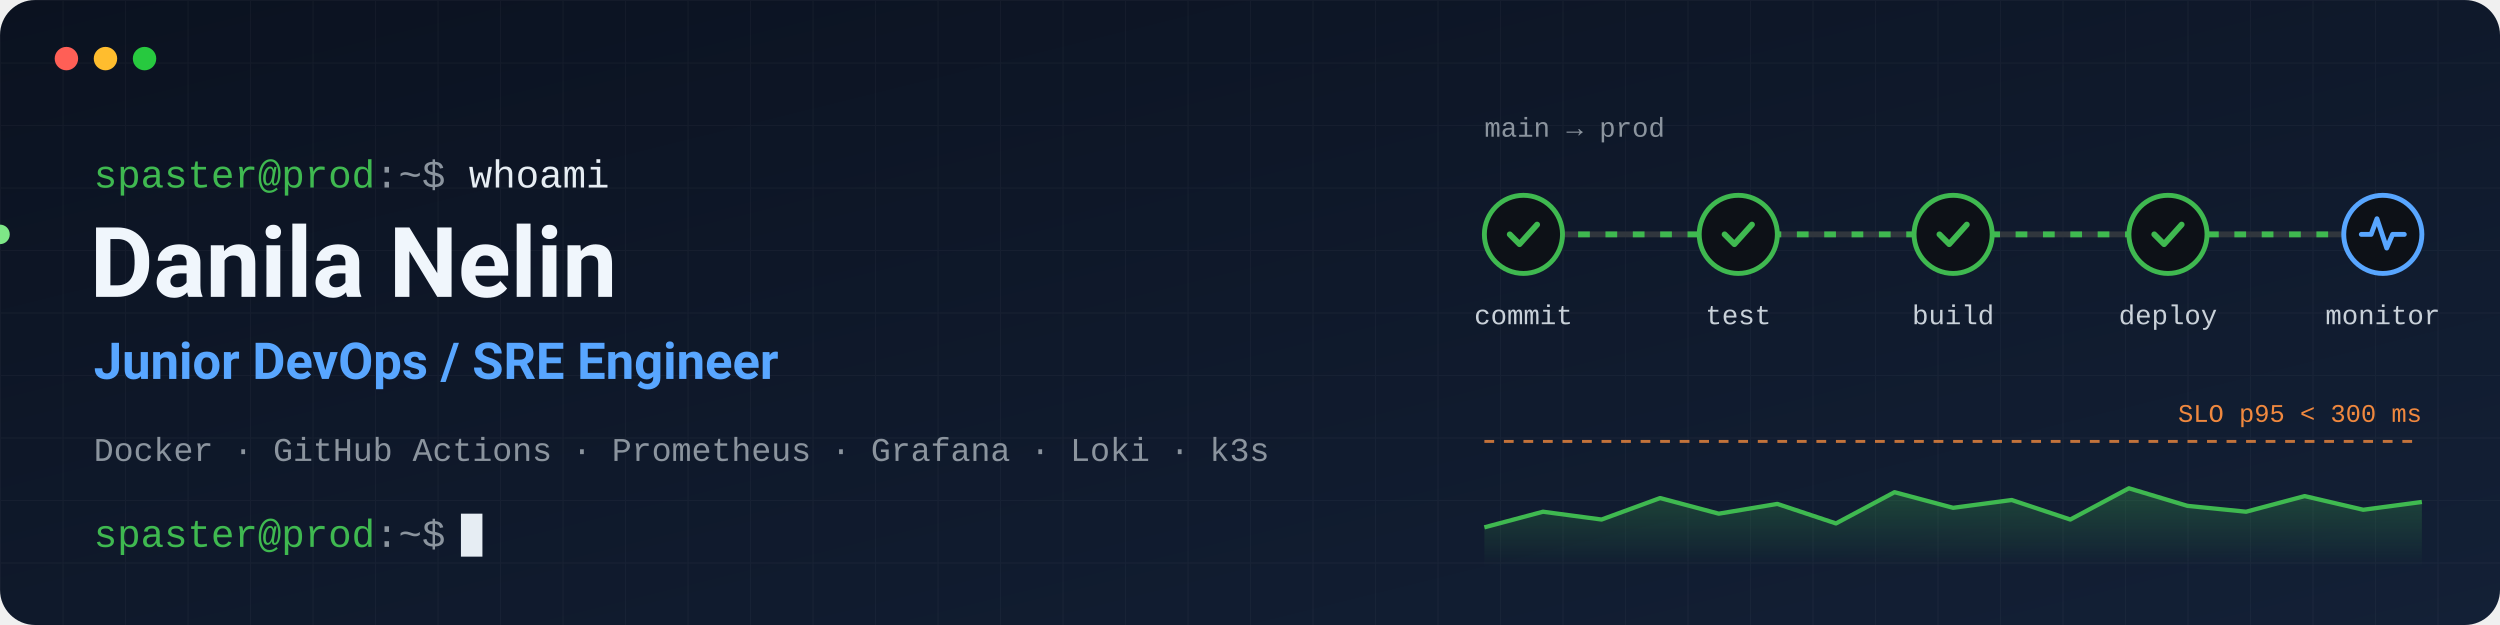
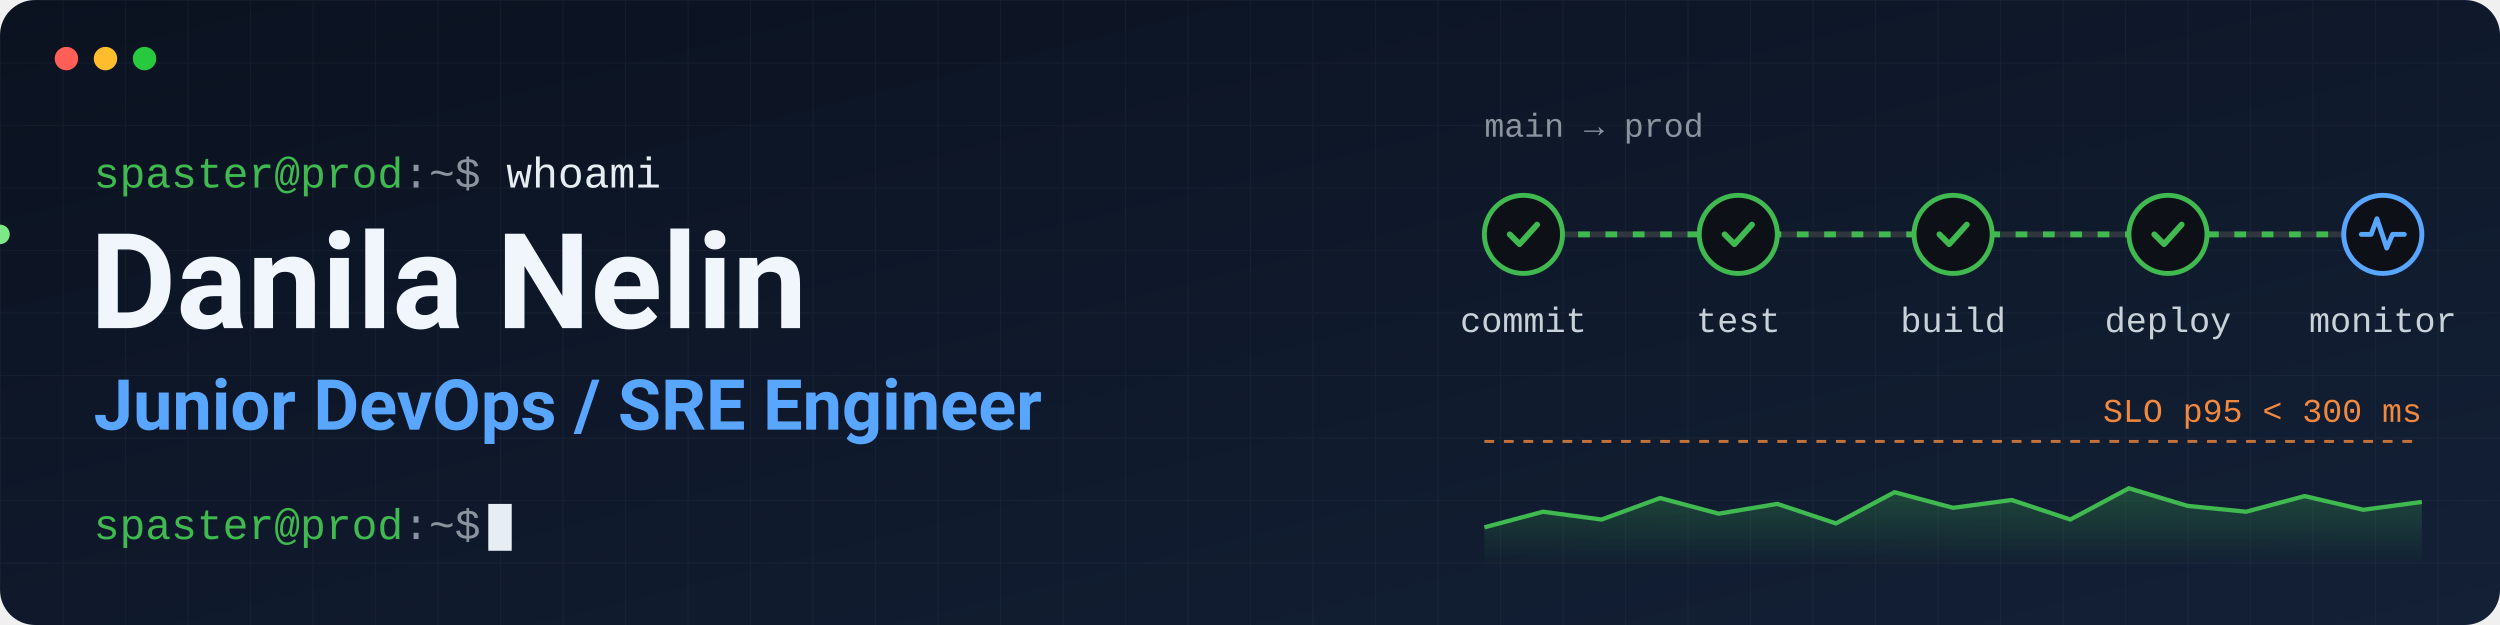
<svg xmlns="http://www.w3.org/2000/svg" viewBox="0 0 1280 320" width="1280" height="320" role="img" aria-label="Danila Nelin — Junior DevOps / SRE Engineer">
  <defs>
    <linearGradient id="bg" x1="0" y1="0" x2="1" y2="1">
      <stop offset="0" stop-color="#0b1220" />
      <stop offset="1" stop-color="#132036" />
    </linearGradient>
    <linearGradient id="area" x1="0" y1="0" x2="0" y2="1">
      <stop offset="0" stop-color="#3fb950" stop-opacity="0.28" />
      <stop offset="1" stop-color="#3fb950" stop-opacity="0" />
    </linearGradient>
    <pattern id="grid" width="32" height="32" patternUnits="userSpaceOnUse">
      <path d="M32 0H0V32" fill="none" stroke="#ffffff" stroke-opacity="0.035" />
    </pattern>
  </defs>
  <style>
    .mono { font-family: ui-monospace, SFMono-Regular, Menlo, Consolas, "Liberation Mono", monospace; }
    .sans { font-family: -apple-system, BlinkMacSystemFont, "Segoe UI", Roboto, "Helvetica Neue", Arial, sans-serif; }
    .flow { stroke-dasharray: 6 8; animation: flow 1.4s linear infinite; }
    .cursor { animation: blink 1.1s steps(1) infinite; }
    @keyframes flow { to { stroke-dashoffset: -28; } }
    @keyframes blink { 50% { opacity: 0; } }
    @media (prefers-reduced-motion: reduce) { .flow, .cursor { animation: none; } }
  </style>
  <rect width="1280" height="320" rx="18" fill="url(#bg)" />
  <rect width="1280" height="320" rx="18" fill="url(#grid)" />
  <circle cx="34" cy="30" r="6" fill="#ff5f56" />
  <circle cx="54" cy="30" r="6" fill="#ffbd2e" />
  <circle cx="74" cy="30" r="6" fill="#27c93f" />
-   <text x="48" y="96" class="mono" font-size="20" fill="#8b949e">
+   <text x="48" y="96" class="mono" font-size="22" fill="#8b949e">
    <tspan fill="#3fb950">spaster@prod</tspan>:~$ <tspan fill="#e6edf3">whoami</tspan>
  </text>
-   <text x="46" y="152" class="sans" font-size="50" font-weight="700" fill="#f0f6fc">Danila Nelin</text>
-   <text x="48" y="194" class="sans" font-size="26" font-weight="600" fill="#58a6ff">Junior DevOps / SRE Engineer</text>
-   <text x="48" y="236" class="mono" font-size="17" fill="#8b949e">Docker · GitHub Actions · Prometheus · Grafana · Loki · k3s</text>
-   <text x="48" y="280" class="mono" font-size="20" fill="#8b949e">
+   <text x="46" y="168" class="sans" font-size="68" font-weight="700" fill="#f0f6fc">Danila Nelin</text>
+   <text x="48" y="220" class="sans" font-size="36" font-weight="600" fill="#58a6ff">Junior DevOps / SRE Engineer</text>
+   <text x="48" y="276" class="mono" font-size="22" fill="#8b949e">
    <tspan fill="#3fb950">spaster@prod</tspan>:~$</text>
-   <rect class="cursor" x="236" y="263" width="11" height="22" fill="#e6edf3" />
-   <text x="760" y="70" class="mono" font-size="14" fill="#8b949e">main → prod</text>
+   <rect class="cursor" x="250" y="258" width="12" height="24" fill="#e6edf3" />
+   <text x="760" y="70" class="mono" font-size="17" fill="#8b949e">main → prod</text>
  <line x1="780" y1="120" x2="1220" y2="120" stroke="#30363d" stroke-width="3" />
  <line class="flow" x1="780" y1="120" x2="1220" y2="120" stroke="#3fb950" stroke-width="3" />
  <circle r="5" cy="120" fill="#7ee787">
    <animate attributeName="cx" values="780;1220" dur="3.2s" repeatCount="indefinite" />
  </circle>
-   <g class="mono" font-size="14" fill="#c9d1d9" text-anchor="middle">
+   <g class="mono" font-size="18" fill="#c9d1d9" text-anchor="middle">
    <g transform="translate(780 120)">
      <circle r="20" fill="#0d1117" stroke="#3fb950" stroke-width="2.5" />
      <path d="M-7 0 l5 5 l9 -10" fill="none" stroke="#3fb950" stroke-width="3" stroke-linecap="round" stroke-linejoin="round" />
-       <text y="46">commit</text>
+       <text y="50">commit</text>
    </g>
    <g transform="translate(890 120)">
      <circle r="20" fill="#0d1117" stroke="#3fb950" stroke-width="2.5" />
      <path d="M-7 0 l5 5 l9 -10" fill="none" stroke="#3fb950" stroke-width="3" stroke-linecap="round" stroke-linejoin="round" />
-       <text y="46">test</text>
+       <text y="50">test</text>
    </g>
    <g transform="translate(1000 120)">
      <circle r="20" fill="#0d1117" stroke="#3fb950" stroke-width="2.5" />
      <path d="M-7 0 l5 5 l9 -10" fill="none" stroke="#3fb950" stroke-width="3" stroke-linecap="round" stroke-linejoin="round" />
-       <text y="46">build</text>
+       <text y="50">build</text>
    </g>
    <g transform="translate(1110 120)">
      <circle r="20" fill="#0d1117" stroke="#3fb950" stroke-width="2.5" />
      <path d="M-7 0 l5 5 l9 -10" fill="none" stroke="#3fb950" stroke-width="3" stroke-linecap="round" stroke-linejoin="round" />
-       <text y="46">deploy</text>
+       <text y="50">deploy</text>
    </g>
    <g transform="translate(1220 120)">
      <circle r="20" fill="#0d1117" stroke="#58a6ff" stroke-width="2.5" />
      <path d="M-11 0 h5 l3 -8 l5 15 l3 -7 h6" fill="none" stroke="#58a6ff" stroke-width="2.5" stroke-linecap="round" stroke-linejoin="round" />
-       <text y="46">monitor</text>
+       <text y="50">monitor</text>
    </g>
  </g>
  <line x1="760" y1="226" x2="1240" y2="226" stroke="#f0883e" stroke-width="1.5" stroke-dasharray="5 5" stroke-opacity="0.8" />
-   <text x="1240" y="216" class="mono" font-size="13" fill="#f0883e" text-anchor="end">SLO p95 &lt; 300 ms</text>
+   <text x="1240" y="216" class="mono" font-size="17" fill="#f0883e" text-anchor="end">SLO p95 &lt; 300 ms</text>
  <path d="M760 270 L790 262 L820 266 L850 255 L880 263 L910 258 L940 268 L970 252 L1000 260 L1030 256 L1060 266 L1090 250 L1120 259 L1150 262 L1180 254 L1210 261 L1240 257 L1240 290 L760 290 Z" fill="url(#area)" />
  <path d="M760 270 L790 262 L820 266 L850 255 L880 263 L910 258 L940 268 L970 252 L1000 260 L1030 256 L1060 266 L1090 250 L1120 259 L1150 262 L1180 254 L1210 261 L1240 257" fill="none" stroke="#3fb950" stroke-width="2.2" stroke-linejoin="round" />
</svg>
